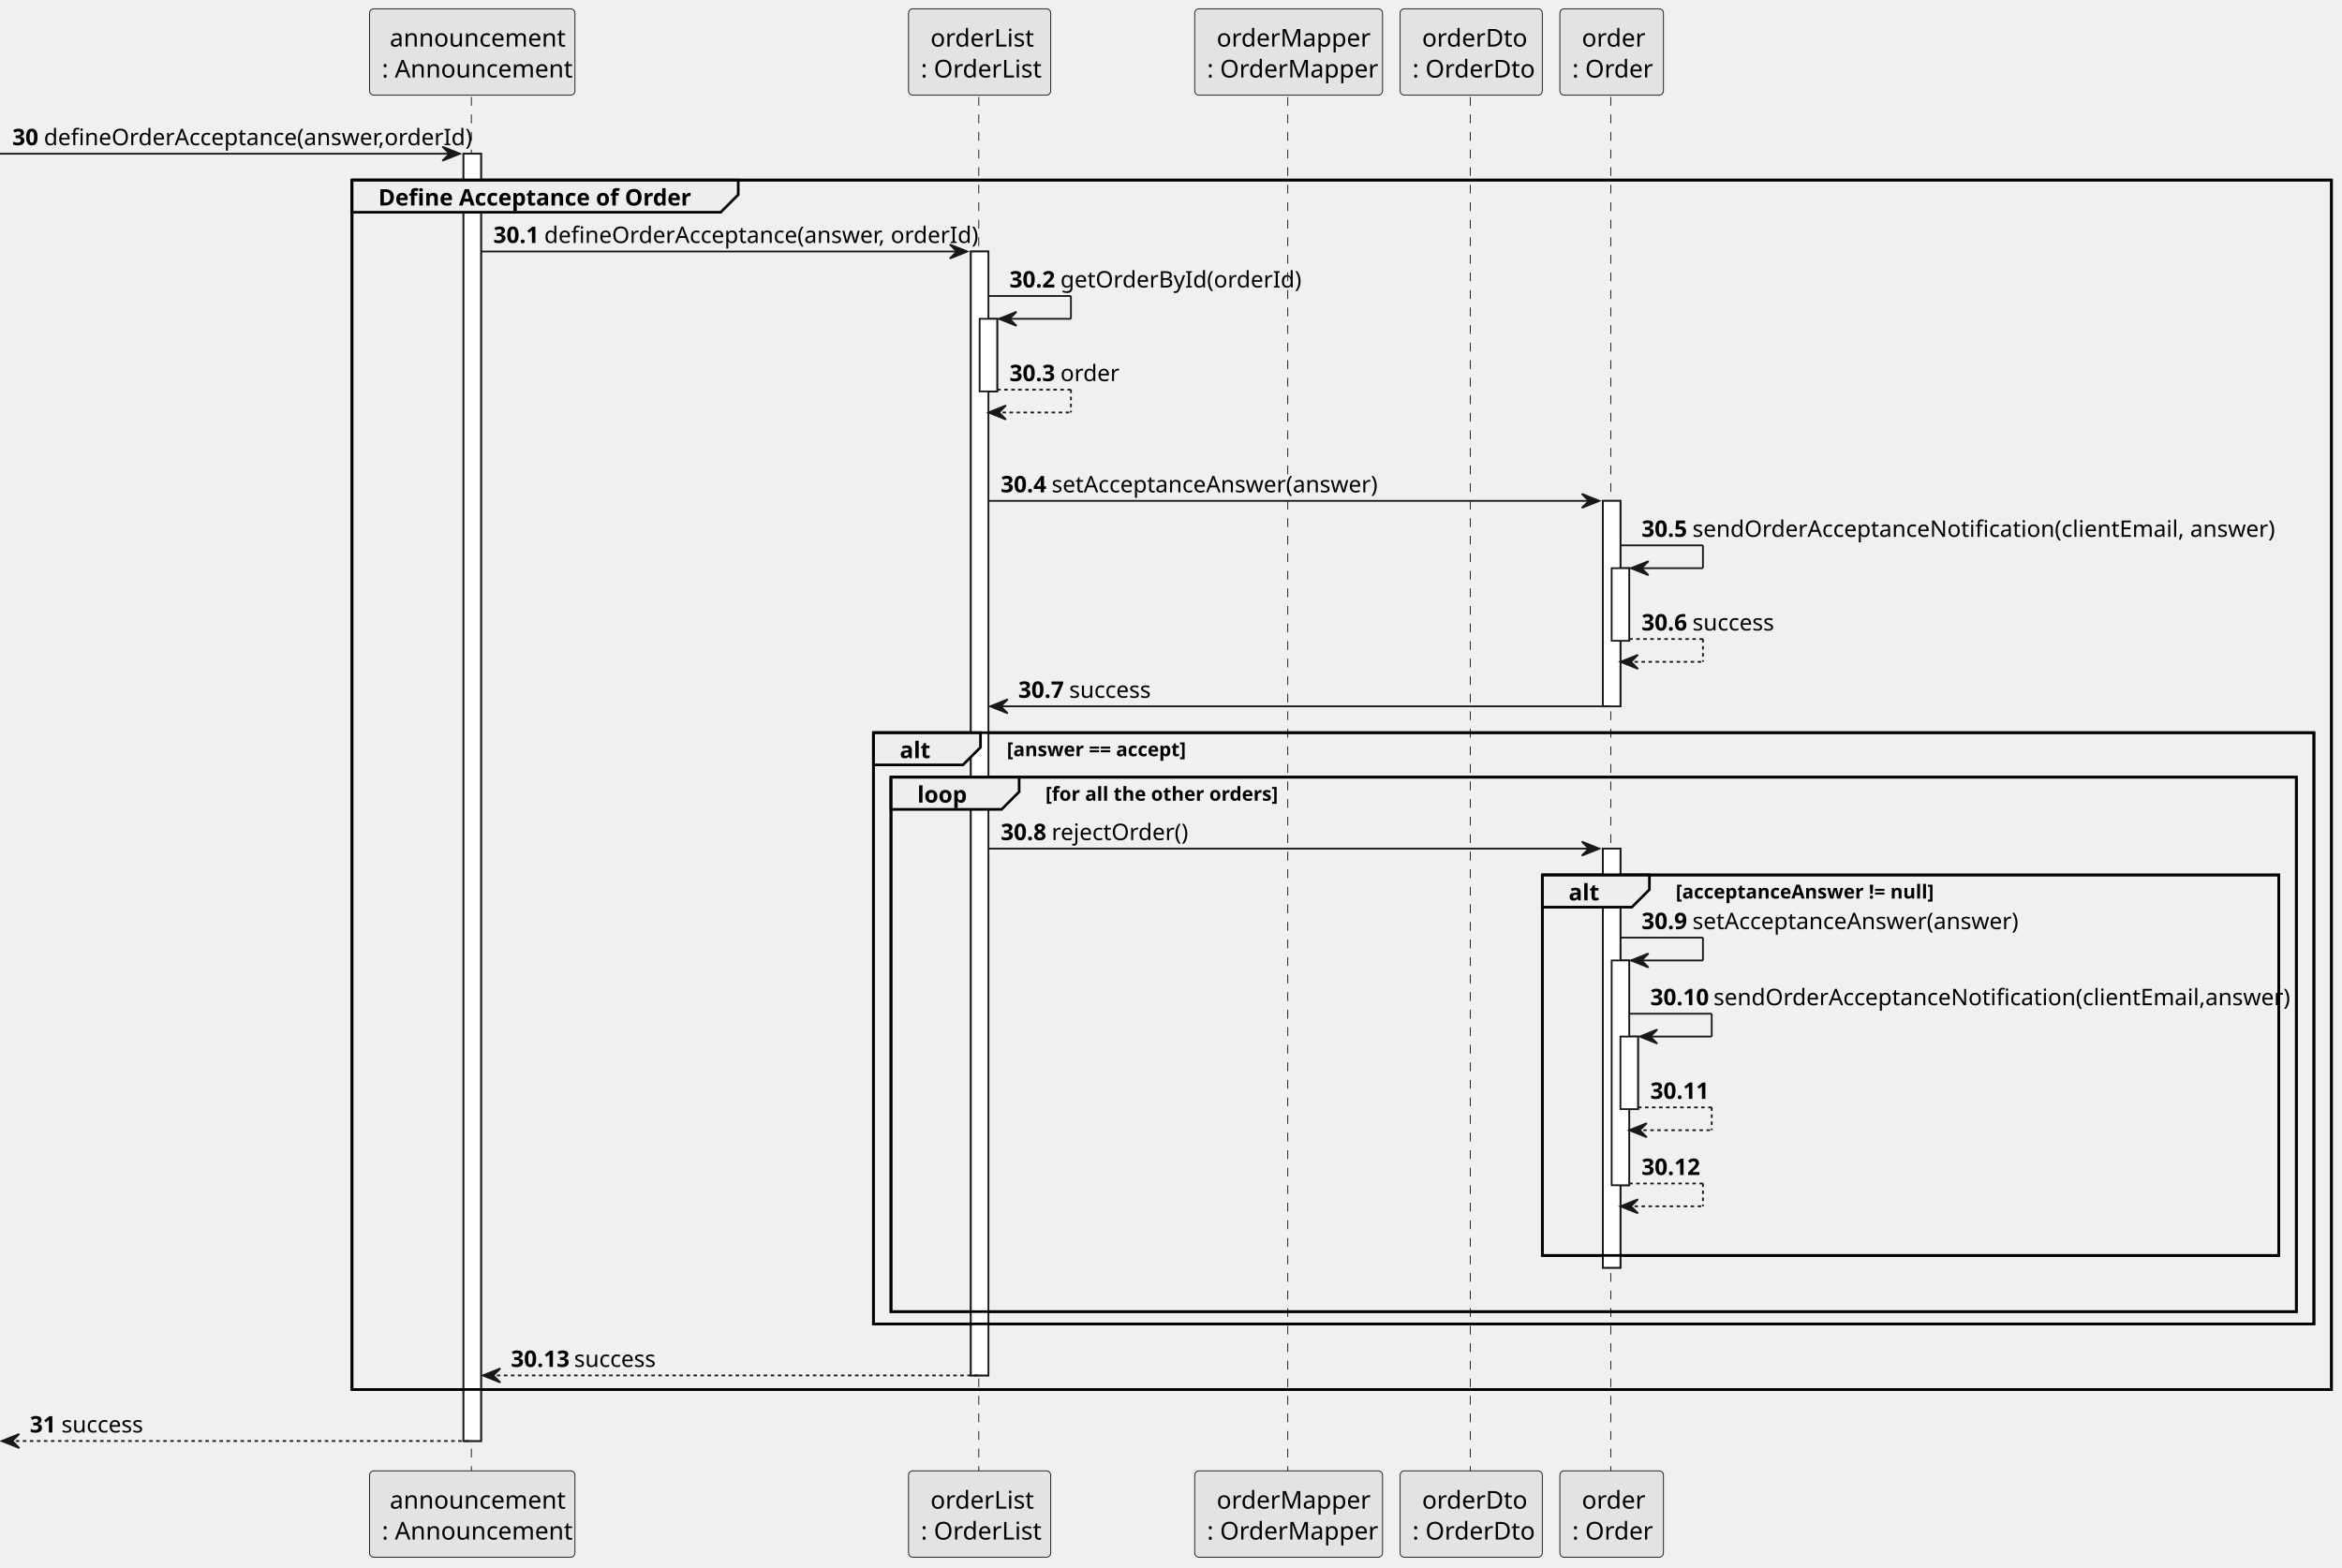
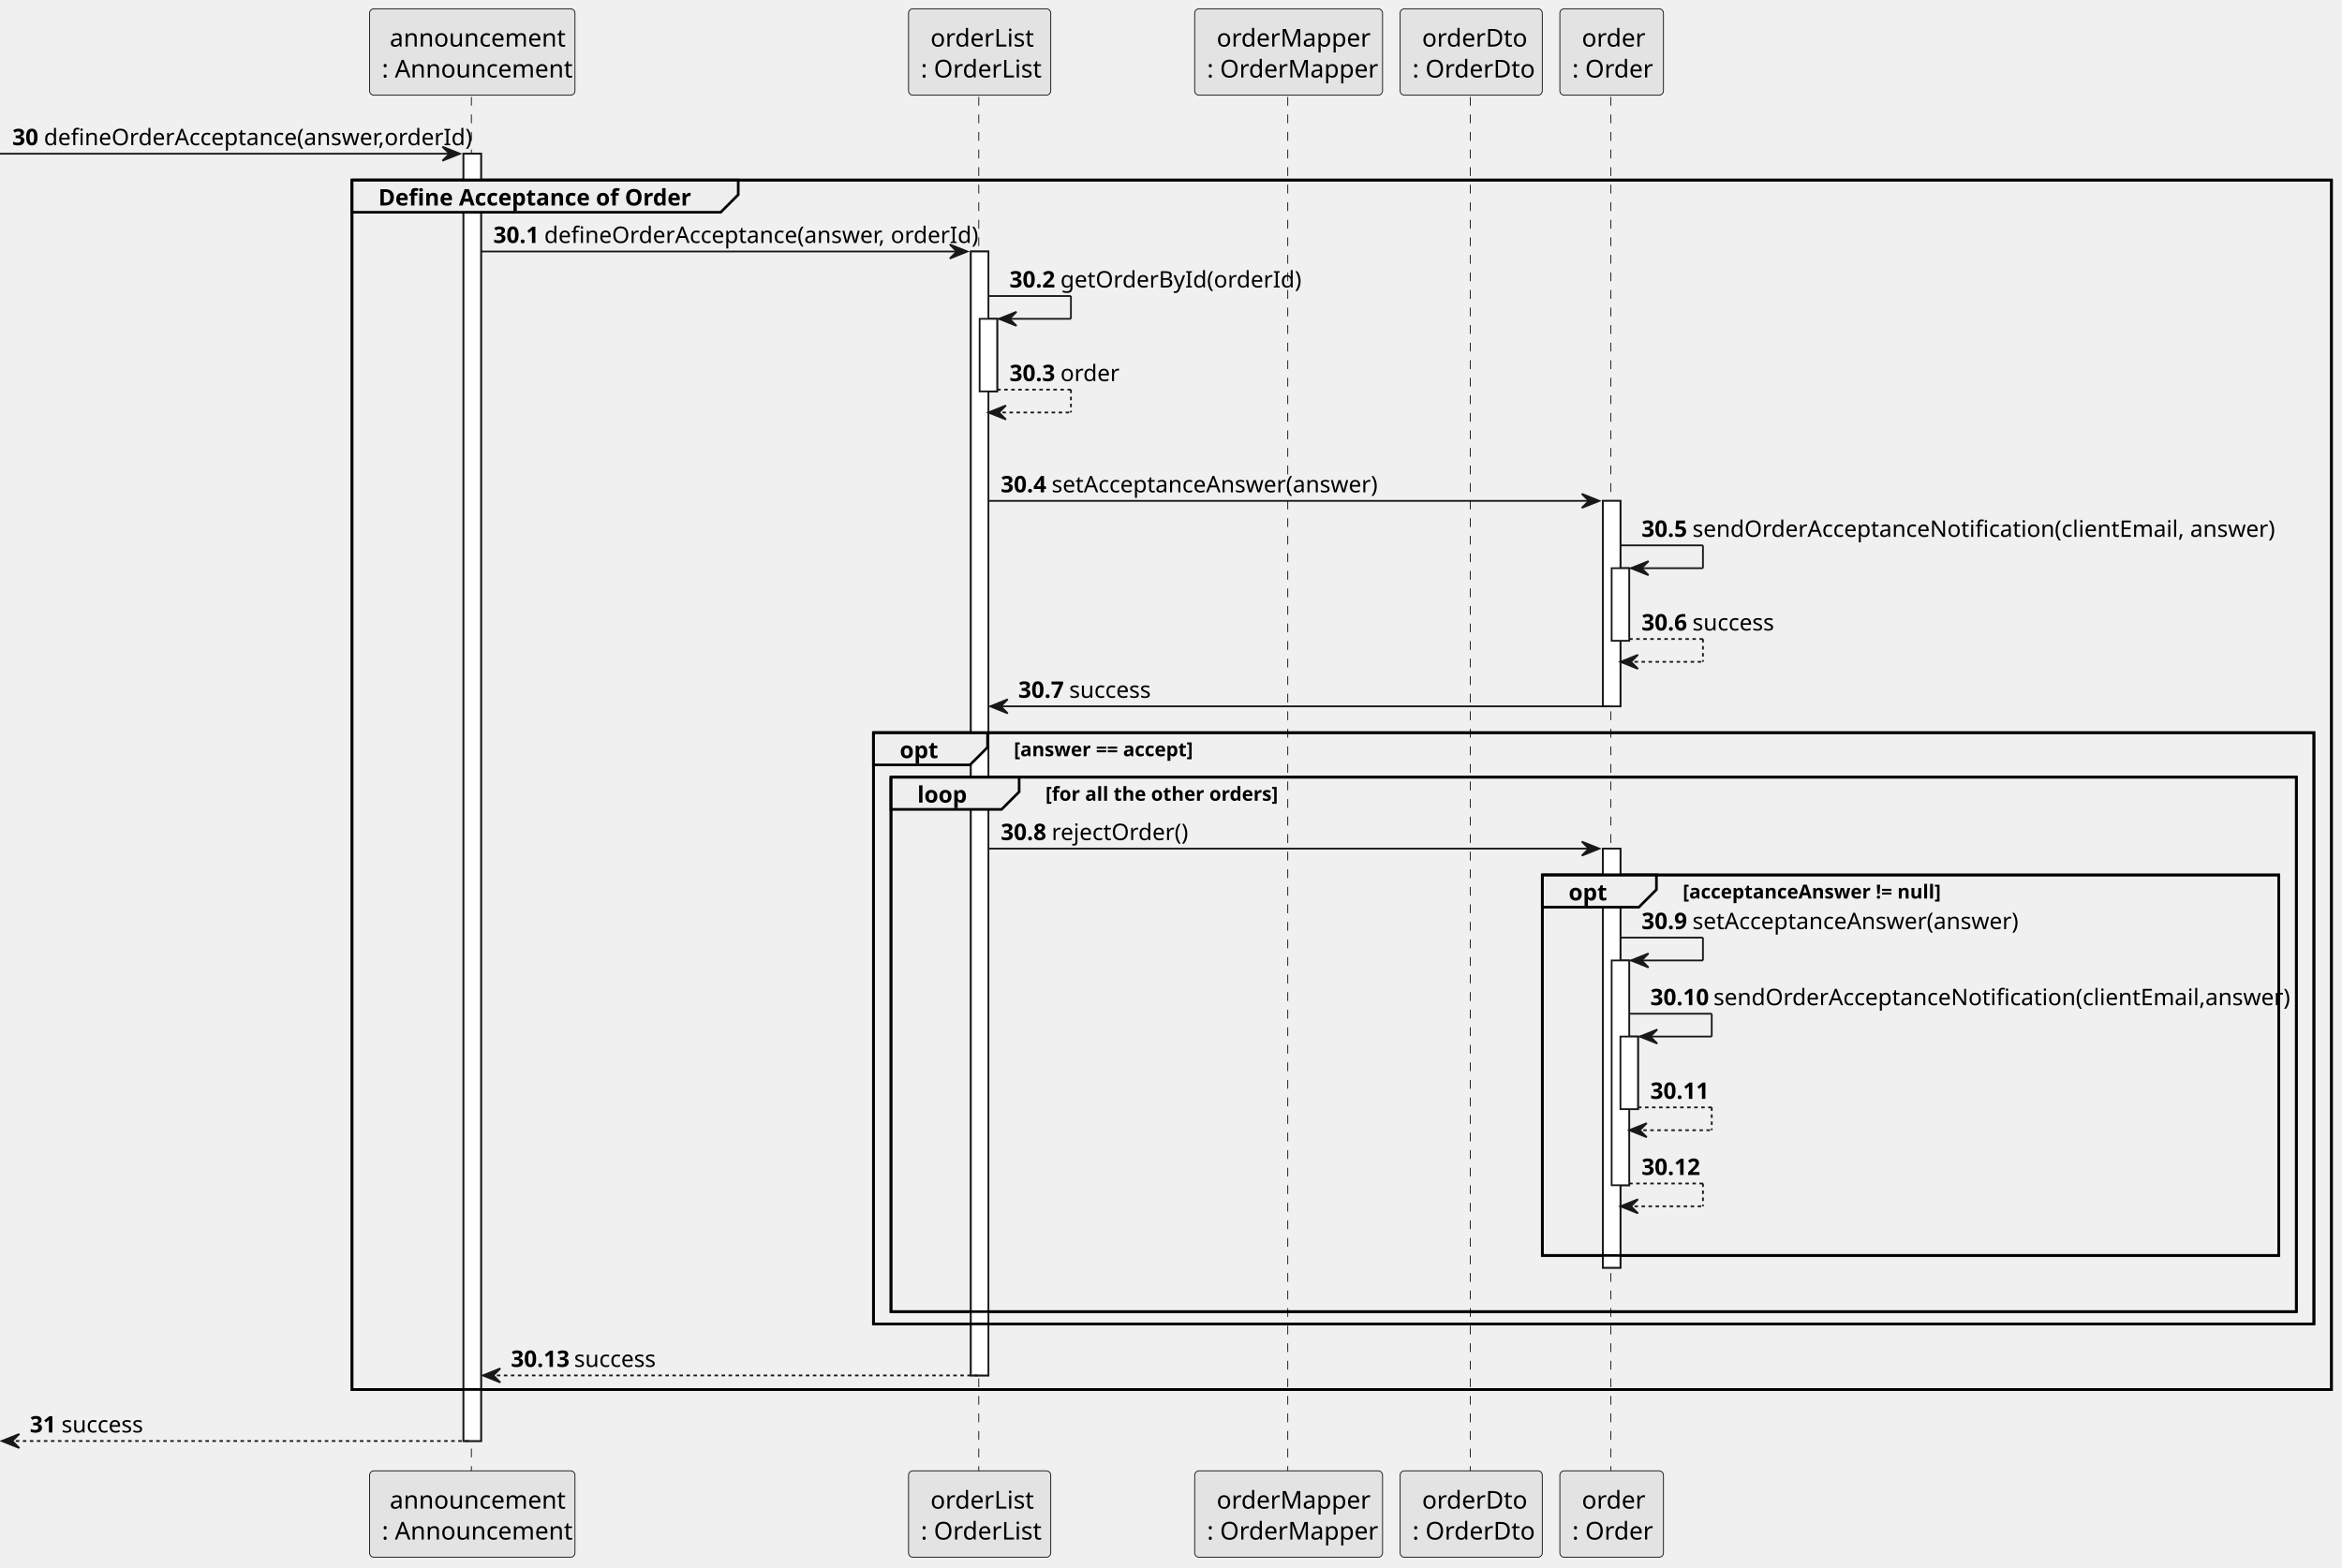
<svg xmlns="http://www.w3.org/2000/svg" contentStyleType="text/css" height="893px" preserveAspectRatio="none" style="width:1334px;height:893px;background:#FFFFFF;" version="1.1" viewBox="0 0 1334 893" width="1334px" zoomAndPan="magnify">
  <defs />
  <g>
    <rect fill="#FFFFFF" height="733.328" style="stroke:#181818;stroke-width:1.0;" width="10" x="264" y="87.57" />
    <rect fill="#FFFFFF" height="640.273" style="stroke:#181818;stroke-width:1.0;" width="10" x="553" y="143.273" />
    <rect fill="#FFFFFF" height="41.352" style="stroke:#181818;stroke-width:1.0;" width="10" x="558" y="181.625" />
    <rect fill="#FFFFFF" height="117.055" style="stroke:#181818;stroke-width:1.0;" width="10" x="913" y="285.328" />
    <rect fill="#FFFFFF" height="41.352" style="stroke:#181818;stroke-width:1.0;" width="10" x="918" y="323.68" />
    <rect fill="#FFFFFF" height="238.758" style="stroke:#181818;stroke-width:1.0;" width="10" x="913" y="483.438" />
    <rect fill="#FFFFFF" height="128.055" style="stroke:#181818;stroke-width:1.0;" width="10" x="918" y="547.141" />
    <rect fill="#FFFFFF" height="41.352" style="stroke:#181818;stroke-width:1.0;" width="10" x="923" y="590.492" />
    <rect fill="none" height="688.977" style="stroke:#000000;stroke-width:1.5;" width="1127.5" x="200.5" y="102.57" />
    <rect fill="none" height="336.812" style="stroke:#000000;stroke-width:1.5;" width="820.5" x="497.5" y="417.383" />
    <rect fill="none" height="304.461" style="stroke:#000000;stroke-width:1.5;" width="800.5" x="507.5" y="442.734" />
    <rect fill="none" height="216.758" style="stroke:#000000;stroke-width:1.5;" width="419.5" x="878.5" y="498.438" />
    <line style="stroke:#181818;stroke-width:0.5;stroke-dasharray:5.0,5.0;" x1="268.5" x2="268.5" y1="55.219" y2="838.898" />
    <line style="stroke:#181818;stroke-width:0.5;stroke-dasharray:5.0,5.0;" x1="557.5" x2="557.5" y1="55.219" y2="838.898" />
    <line style="stroke:#181818;stroke-width:0.5;stroke-dasharray:5.0,5.0;" x1="733.5" x2="733.5" y1="55.219" y2="838.898" />
    <line style="stroke:#181818;stroke-width:0.5;stroke-dasharray:5.0,5.0;" x1="837.5" x2="837.5" y1="55.219" y2="838.898" />
    <line style="stroke:#181818;stroke-width:0.5;stroke-dasharray:5.0,5.0;" x1="917.5" x2="917.5" y1="55.219" y2="838.898" />
    <rect fill="#E3E3E3" height="49.219" rx="2.5" ry="2.5" style="stroke:#181818;stroke-width:0.5;" width="117" x="210.5" y="5" />
    <text fill="#000000" font-family="sans-serif" font-size="14" lengthAdjust="spacing" textLength="94" x="222" y="26.533">announcement</text>
    <text fill="#000000" font-family="sans-serif" font-size="14" lengthAdjust="spacing" textLength="103" x="217.5" y="44.143">: Announcement</text>
    <rect fill="#E3E3E3" height="49.219" rx="2.5" ry="2.5" style="stroke:#181818;stroke-width:0.5;" width="117" x="210.5" y="837.898" />
    <text fill="#000000" font-family="sans-serif" font-size="14" lengthAdjust="spacing" textLength="94" x="222" y="859.432">announcement</text>
    <text fill="#000000" font-family="sans-serif" font-size="14" lengthAdjust="spacing" textLength="103" x="217.5" y="877.041">: Announcement</text>
    <rect fill="#E3E3E3" height="49.219" rx="2.5" ry="2.5" style="stroke:#181818;stroke-width:0.5;" width="81" x="517.5" y="5" />
    <text fill="#000000" font-family="sans-serif" font-size="14" lengthAdjust="spacing" textLength="56" x="530" y="26.533">orderList</text>
    <text fill="#000000" font-family="sans-serif" font-size="14" lengthAdjust="spacing" textLength="67" x="524.5" y="44.143">: OrderList</text>
    <rect fill="#E3E3E3" height="49.219" rx="2.5" ry="2.5" style="stroke:#181818;stroke-width:0.5;" width="81" x="517.5" y="837.898" />
    <text fill="#000000" font-family="sans-serif" font-size="14" lengthAdjust="spacing" textLength="56" x="530" y="859.432">orderList</text>
    <text fill="#000000" font-family="sans-serif" font-size="14" lengthAdjust="spacing" textLength="67" x="524.5" y="877.041">: OrderList</text>
    <rect fill="#E3E3E3" height="49.219" rx="2.5" ry="2.5" style="stroke:#181818;stroke-width:0.5;" width="107" x="680.5" y="5" />
    <text fill="#000000" font-family="sans-serif" font-size="14" lengthAdjust="spacing" textLength="82" x="693" y="26.533">orderMapper</text>
    <text fill="#000000" font-family="sans-serif" font-size="14" lengthAdjust="spacing" textLength="93" x="687.5" y="44.143">: OrderMapper</text>
    <rect fill="#E3E3E3" height="49.219" rx="2.5" ry="2.5" style="stroke:#181818;stroke-width:0.5;" width="107" x="680.5" y="837.898" />
    <text fill="#000000" font-family="sans-serif" font-size="14" lengthAdjust="spacing" textLength="82" x="693" y="859.432">orderMapper</text>
    <text fill="#000000" font-family="sans-serif" font-size="14" lengthAdjust="spacing" textLength="93" x="687.5" y="877.041">: OrderMapper</text>
    <rect fill="#E3E3E3" height="49.219" rx="2.5" ry="2.5" style="stroke:#181818;stroke-width:0.5;" width="81" x="797.5" y="5" />
    <text fill="#000000" font-family="sans-serif" font-size="14" lengthAdjust="spacing" textLength="56" x="810" y="26.533">orderDto</text>
    <text fill="#000000" font-family="sans-serif" font-size="14" lengthAdjust="spacing" textLength="67" x="804.5" y="44.143">: OrderDto</text>
    <rect fill="#E3E3E3" height="49.219" rx="2.5" ry="2.5" style="stroke:#181818;stroke-width:0.5;" width="81" x="797.5" y="837.898" />
    <text fill="#000000" font-family="sans-serif" font-size="14" lengthAdjust="spacing" textLength="56" x="810" y="859.432">orderDto</text>
    <text fill="#000000" font-family="sans-serif" font-size="14" lengthAdjust="spacing" textLength="67" x="804.5" y="877.041">: OrderDto</text>
    <rect fill="#E3E3E3" height="49.219" rx="2.5" ry="2.5" style="stroke:#181818;stroke-width:0.5;" width="59" x="888.5" y="5" />
    <text fill="#000000" font-family="sans-serif" font-size="14" lengthAdjust="spacing" textLength="34" x="901" y="26.533">order</text>
    <text fill="#000000" font-family="sans-serif" font-size="14" lengthAdjust="spacing" textLength="45" x="895.5" y="44.143">: Order</text>
    <rect fill="#E3E3E3" height="49.219" rx="2.5" ry="2.5" style="stroke:#181818;stroke-width:0.5;" width="59" x="888.5" y="837.898" />
    <text fill="#000000" font-family="sans-serif" font-size="14" lengthAdjust="spacing" textLength="34" x="901" y="859.432">order</text>
    <text fill="#000000" font-family="sans-serif" font-size="14" lengthAdjust="spacing" textLength="45" x="895.5" y="877.041">: Order</text>
    <rect fill="#FFFFFF" height="733.328" style="stroke:#181818;stroke-width:1.0;" width="10" x="264" y="87.57" />
    <rect fill="#FFFFFF" height="640.273" style="stroke:#181818;stroke-width:1.0;" width="10" x="553" y="143.273" />
    <rect fill="#FFFFFF" height="41.352" style="stroke:#181818;stroke-width:1.0;" width="10" x="558" y="181.625" />
    <rect fill="#FFFFFF" height="117.055" style="stroke:#181818;stroke-width:1.0;" width="10" x="913" y="285.328" />
    <rect fill="#FFFFFF" height="41.352" style="stroke:#181818;stroke-width:1.0;" width="10" x="918" y="323.68" />
    <rect fill="#FFFFFF" height="238.758" style="stroke:#181818;stroke-width:1.0;" width="10" x="913" y="483.438" />
    <rect fill="#FFFFFF" height="128.055" style="stroke:#181818;stroke-width:1.0;" width="10" x="918" y="547.141" />
    <rect fill="#FFFFFF" height="41.352" style="stroke:#181818;stroke-width:1.0;" width="10" x="923" y="590.492" />
    <polygon fill="#181818" points="252,83.57,262,87.57,252,91.57,256,87.57" style="stroke:#181818;stroke-width:1.0;" />
    <line style="stroke:#181818;stroke-width:1.0;" x1="0" x2="258" y1="87.57" y2="87.57" />
    <text fill="#000000" font-family="sans-serif" font-size="13" font-weight="bold" lengthAdjust="spacing" textLength="14" x="7" y="82.714">30</text>
    <text fill="#000000" font-family="sans-serif" font-size="13" lengthAdjust="spacing" textLength="227" x="25" y="82.714">defineOrderAcceptance(answer,orderId)</text>
    <path d="M200.5,102.57 L420.5,102.57 L420.5,110.922 L410.5,120.922 L200.5,120.922 L200.5,102.57 " fill="#EEEEEE" style="stroke:#000000;stroke-width:1.5;" />
    <rect fill="none" height="688.977" style="stroke:#000000;stroke-width:1.5;" width="1127.5" x="200.5" y="102.57" />
    <text fill="#000000" font-family="sans-serif" font-size="13" font-weight="bold" lengthAdjust="spacing" textLength="175" x="215.5" y="117.065">Define Acceptance of Order</text>
    <polygon fill="#181818" points="541,139.273,551,143.273,541,147.273,545,143.273" style="stroke:#181818;stroke-width:1.0;" />
    <line style="stroke:#181818;stroke-width:1.0;" x1="274" x2="547" y1="143.273" y2="143.273" />
    <text fill="#000000" font-family="sans-serif" font-size="13" font-weight="bold" lengthAdjust="spacing" textLength="25" x="281" y="138.417">30.1</text>
    <text fill="#000000" font-family="sans-serif" font-size="13" lengthAdjust="spacing" textLength="231" x="310" y="138.417">defineOrderAcceptance(answer, orderId)</text>
    <line style="stroke:#181818;stroke-width:1.0;" x1="563" x2="610" y1="168.625" y2="168.625" />
    <line style="stroke:#181818;stroke-width:1.0;" x1="610" x2="610" y1="168.625" y2="181.625" />
    <line style="stroke:#181818;stroke-width:1.0;" x1="569" x2="610" y1="181.625" y2="181.625" />
    <polygon fill="#181818" points="579,177.625,569,181.625,579,185.625,575,181.625" style="stroke:#181818;stroke-width:1.0;" />
    <text fill="#000000" font-family="sans-serif" font-size="13" font-weight="bold" lengthAdjust="spacing" textLength="25" x="575" y="163.769">30.2</text>
    <text fill="#000000" font-family="sans-serif" font-size="13" lengthAdjust="spacing" textLength="123" x="604" y="163.769">getOrderById(orderId)</text>
    <line style="stroke:#181818;stroke-width:1.0;stroke-dasharray:2.0,2.0;" x1="568" x2="610" y1="221.977" y2="221.977" />
    <line style="stroke:#181818;stroke-width:1.0;stroke-dasharray:2.0,2.0;" x1="610" x2="610" y1="221.977" y2="234.977" />
    <line style="stroke:#181818;stroke-width:1.0;stroke-dasharray:2.0,2.0;" x1="563" x2="610" y1="234.977" y2="234.977" />
    <polygon fill="#181818" points="573,230.977,563,234.977,573,238.977,569,234.977" style="stroke:#181818;stroke-width:1.0;" />
    <text fill="#000000" font-family="sans-serif" font-size="13" font-weight="bold" lengthAdjust="spacing" textLength="25" x="575" y="217.12">30.3</text>
    <text fill="#000000" font-family="sans-serif" font-size="13" lengthAdjust="spacing" textLength="29" x="604" y="217.12">order</text>
    <polygon fill="#181818" points="901,281.328,911,285.328,901,289.328,905,285.328" style="stroke:#181818;stroke-width:1.0;" />
    <line style="stroke:#181818;stroke-width:1.0;" x1="563" x2="907" y1="285.328" y2="285.328" />
    <text fill="#000000" font-family="sans-serif" font-size="13" font-weight="bold" lengthAdjust="spacing" textLength="25" x="570" y="280.472">30.4</text>
    <text fill="#000000" font-family="sans-serif" font-size="13" lengthAdjust="spacing" textLength="179" x="599" y="280.472">setAcceptanceAnswer(answer)</text>
    <line style="stroke:#181818;stroke-width:1.0;" x1="923" x2="970" y1="310.68" y2="310.68" />
    <line style="stroke:#181818;stroke-width:1.0;" x1="970" x2="970" y1="310.68" y2="323.68" />
    <line style="stroke:#181818;stroke-width:1.0;" x1="929" x2="970" y1="323.68" y2="323.68" />
    <polygon fill="#181818" points="939,319.68,929,323.68,939,327.68,935,323.68" style="stroke:#181818;stroke-width:1.0;" />
    <text fill="#000000" font-family="sans-serif" font-size="13" font-weight="bold" lengthAdjust="spacing" textLength="25" x="935" y="305.823">30.5</text>
    <text fill="#000000" font-family="sans-serif" font-size="13" lengthAdjust="spacing" textLength="314" x="964" y="305.823">sendOrderAcceptanceNotification(clientEmail, answer)</text>
    <line style="stroke:#181818;stroke-width:1.0;stroke-dasharray:2.0,2.0;" x1="928" x2="970" y1="364.031" y2="364.031" />
    <line style="stroke:#181818;stroke-width:1.0;stroke-dasharray:2.0,2.0;" x1="970" x2="970" y1="364.031" y2="377.031" />
    <line style="stroke:#181818;stroke-width:1.0;stroke-dasharray:2.0,2.0;" x1="923" x2="970" y1="377.031" y2="377.031" />
    <polygon fill="#181818" points="933,373.031,923,377.031,933,381.031,929,377.031" style="stroke:#181818;stroke-width:1.0;" />
    <text fill="#000000" font-family="sans-serif" font-size="13" font-weight="bold" lengthAdjust="spacing" textLength="25" x="935" y="359.175">30.6</text>
    <text fill="#000000" font-family="sans-serif" font-size="13" lengthAdjust="spacing" textLength="49" x="964" y="359.175">success</text>
    <polygon fill="#181818" points="574,398.383,564,402.383,574,406.383,570,402.383" style="stroke:#181818;stroke-width:1.0;" />
    <line style="stroke:#181818;stroke-width:1.0;" x1="568" x2="917" y1="402.383" y2="402.383" />
    <text fill="#000000" font-family="sans-serif" font-size="13" font-weight="bold" lengthAdjust="spacing" textLength="25" x="580" y="397.526">30.7</text>
    <text fill="#000000" font-family="sans-serif" font-size="13" lengthAdjust="spacing" textLength="49" x="609" y="397.526">success</text>
-     <path d="M497.5,417.383 L558.5,417.383 L558.5,425.734 L548.5,435.734 L497.5,435.734 L497.5,417.383 " fill="#EEEEEE" style="stroke:#000000;stroke-width:1.5;" />
+     <path d="M497.5,417.383 L562.5,417.383 L562.5,425.734 L552.5,435.734 L497.5,435.734 L497.5,417.383 " fill="#EEEEEE" style="stroke:#000000;stroke-width:1.5;" />
    <rect fill="none" height="336.812" style="stroke:#000000;stroke-width:1.5;" width="820.5" x="497.5" y="417.383" />
-     <text fill="#000000" font-family="sans-serif" font-size="13" font-weight="bold" lengthAdjust="spacing" textLength="16" x="512.5" y="431.878">alt</text>
-     <text fill="#000000" font-family="sans-serif" font-size="11" font-weight="bold" lengthAdjust="spacing" textLength="104" x="573.5" y="430.802">[answer == accept]</text>
+     <text fill="#000000" font-family="sans-serif" font-size="13" font-weight="bold" lengthAdjust="spacing" textLength="20" x="512.5" y="431.878">opt</text>
+     <text fill="#000000" font-family="sans-serif" font-size="11" font-weight="bold" lengthAdjust="spacing" textLength="104" x="577.5" y="430.802">[answer == accept]</text>
    <path d="M507.5,442.734 L580.5,442.734 L580.5,451.086 L570.5,461.086 L507.5,461.086 L507.5,442.734 " fill="#EEEEEE" style="stroke:#000000;stroke-width:1.5;" />
    <rect fill="none" height="304.461" style="stroke:#000000;stroke-width:1.5;" width="800.5" x="507.5" y="442.734" />
    <text fill="#000000" font-family="sans-serif" font-size="13" font-weight="bold" lengthAdjust="spacing" textLength="28" x="522.5" y="457.229">loop</text>
    <text fill="#000000" font-family="sans-serif" font-size="11" font-weight="bold" lengthAdjust="spacing" textLength="134" x="595.5" y="456.153">[for all the other orders]</text>
    <polygon fill="#181818" points="901,479.438,911,483.438,901,487.438,905,483.438" style="stroke:#181818;stroke-width:1.0;" />
    <line style="stroke:#181818;stroke-width:1.0;" x1="563" x2="907" y1="483.438" y2="483.438" />
    <text fill="#000000" font-family="sans-serif" font-size="13" font-weight="bold" lengthAdjust="spacing" textLength="25" x="570" y="478.581">30.8</text>
    <text fill="#000000" font-family="sans-serif" font-size="13" lengthAdjust="spacing" textLength="72" x="599" y="478.581">rejectOrder()</text>
-     <path d="M878.5,498.438 L939.5,498.438 L939.5,506.789 L929.5,516.789 L878.5,516.789 L878.5,498.438 " fill="#EEEEEE" style="stroke:#000000;stroke-width:1.5;" />
+     <path d="M878.5,498.438 L943.5,498.438 L943.5,506.789 L933.5,516.789 L878.5,516.789 L878.5,498.438 " fill="#EEEEEE" style="stroke:#000000;stroke-width:1.5;" />
    <rect fill="none" height="216.758" style="stroke:#000000;stroke-width:1.5;" width="419.5" x="878.5" y="498.438" />
-     <text fill="#000000" font-family="sans-serif" font-size="13" font-weight="bold" lengthAdjust="spacing" textLength="16" x="893.5" y="512.933">alt</text>
-     <text fill="#000000" font-family="sans-serif" font-size="11" font-weight="bold" lengthAdjust="spacing" textLength="149" x="954.5" y="511.856">[acceptanceAnswer != null]</text>
+     <text fill="#000000" font-family="sans-serif" font-size="13" font-weight="bold" lengthAdjust="spacing" textLength="20" x="893.5" y="512.933">opt</text>
+     <text fill="#000000" font-family="sans-serif" font-size="11" font-weight="bold" lengthAdjust="spacing" textLength="149" x="958.5" y="511.856">[acceptanceAnswer != null]</text>
    <line style="stroke:#181818;stroke-width:1.0;" x1="923" x2="970" y1="534.141" y2="534.141" />
    <line style="stroke:#181818;stroke-width:1.0;" x1="970" x2="970" y1="534.141" y2="547.141" />
    <line style="stroke:#181818;stroke-width:1.0;" x1="929" x2="970" y1="547.141" y2="547.141" />
    <polygon fill="#181818" points="939,543.141,929,547.141,939,551.141,935,547.141" style="stroke:#181818;stroke-width:1.0;" />
    <text fill="#000000" font-family="sans-serif" font-size="13" font-weight="bold" lengthAdjust="spacing" textLength="25" x="935" y="529.284">30.9</text>
    <text fill="#000000" font-family="sans-serif" font-size="13" lengthAdjust="spacing" textLength="179" x="964" y="529.284">setAcceptanceAnswer(answer)</text>
    <line style="stroke:#181818;stroke-width:1.0;" x1="928" x2="975" y1="577.492" y2="577.492" />
    <line style="stroke:#181818;stroke-width:1.0;" x1="975" x2="975" y1="577.492" y2="590.492" />
    <line style="stroke:#181818;stroke-width:1.0;" x1="934" x2="975" y1="590.492" y2="590.492" />
    <polygon fill="#181818" points="944,586.492,934,590.492,944,594.492,940,590.492" style="stroke:#181818;stroke-width:1.0;" />
    <text fill="#000000" font-family="sans-serif" font-size="13" font-weight="bold" lengthAdjust="spacing" textLength="32" x="940" y="572.636">30.10</text>
    <text fill="#000000" font-family="sans-serif" font-size="13" lengthAdjust="spacing" textLength="310" x="976" y="572.636">sendOrderAcceptanceNotification(clientEmail,answer)</text>
    <line style="stroke:#181818;stroke-width:1.0;stroke-dasharray:2.0,2.0;" x1="933" x2="975" y1="630.844" y2="630.844" />
    <line style="stroke:#181818;stroke-width:1.0;stroke-dasharray:2.0,2.0;" x1="975" x2="975" y1="630.844" y2="643.844" />
    <line style="stroke:#181818;stroke-width:1.0;stroke-dasharray:2.0,2.0;" x1="928" x2="975" y1="643.844" y2="643.844" />
    <polygon fill="#181818" points="938,639.844,928,643.844,938,647.844,934,643.844" style="stroke:#181818;stroke-width:1.0;" />
    <text fill="#000000" font-family="sans-serif" font-size="13" font-weight="bold" lengthAdjust="spacing" textLength="32" x="940" y="625.987">30.11</text>
    <text fill="#000000" font-family="sans-serif" font-size="13" lengthAdjust="spacing" textLength="4" x="976" y="625.987"> </text>
    <line style="stroke:#181818;stroke-width:1.0;stroke-dasharray:2.0,2.0;" x1="928" x2="970" y1="674.195" y2="674.195" />
    <line style="stroke:#181818;stroke-width:1.0;stroke-dasharray:2.0,2.0;" x1="970" x2="970" y1="674.195" y2="687.195" />
    <line style="stroke:#181818;stroke-width:1.0;stroke-dasharray:2.0,2.0;" x1="923" x2="970" y1="687.195" y2="687.195" />
    <polygon fill="#181818" points="933,683.195,923,687.195,933,691.195,929,687.195" style="stroke:#181818;stroke-width:1.0;" />
    <text fill="#000000" font-family="sans-serif" font-size="13" font-weight="bold" lengthAdjust="spacing" textLength="32" x="935" y="669.339">30.12</text>
    <text fill="#000000" font-family="sans-serif" font-size="13" lengthAdjust="spacing" textLength="4" x="971" y="669.339"> </text>
    <polygon fill="#181818" points="285,779.547,275,783.547,285,787.547,281,783.547" style="stroke:#181818;stroke-width:1.0;" />
    <line style="stroke:#181818;stroke-width:1.0;stroke-dasharray:2.0,2.0;" x1="279" x2="557" y1="783.547" y2="783.547" />
    <text fill="#000000" font-family="sans-serif" font-size="13" font-weight="bold" lengthAdjust="spacing" textLength="32" x="291" y="778.69">30.13</text>
    <text fill="#000000" font-family="sans-serif" font-size="13" lengthAdjust="spacing" textLength="49" x="327" y="778.69">success</text>
    <polygon fill="#181818" points="11,816.898,1,820.898,11,824.898,7,820.898" style="stroke:#181818;stroke-width:1.0;" />
    <line style="stroke:#181818;stroke-width:1.0;stroke-dasharray:2.0,2.0;" x1="5" x2="268" y1="820.898" y2="820.898" />
    <text fill="#000000" font-family="sans-serif" font-size="13" font-weight="bold" lengthAdjust="spacing" textLength="14" x="17" y="816.042">31</text>
    <text fill="#000000" font-family="sans-serif" font-size="13" lengthAdjust="spacing" textLength="49" x="35" y="816.042">success</text>
  </g>
</svg>
